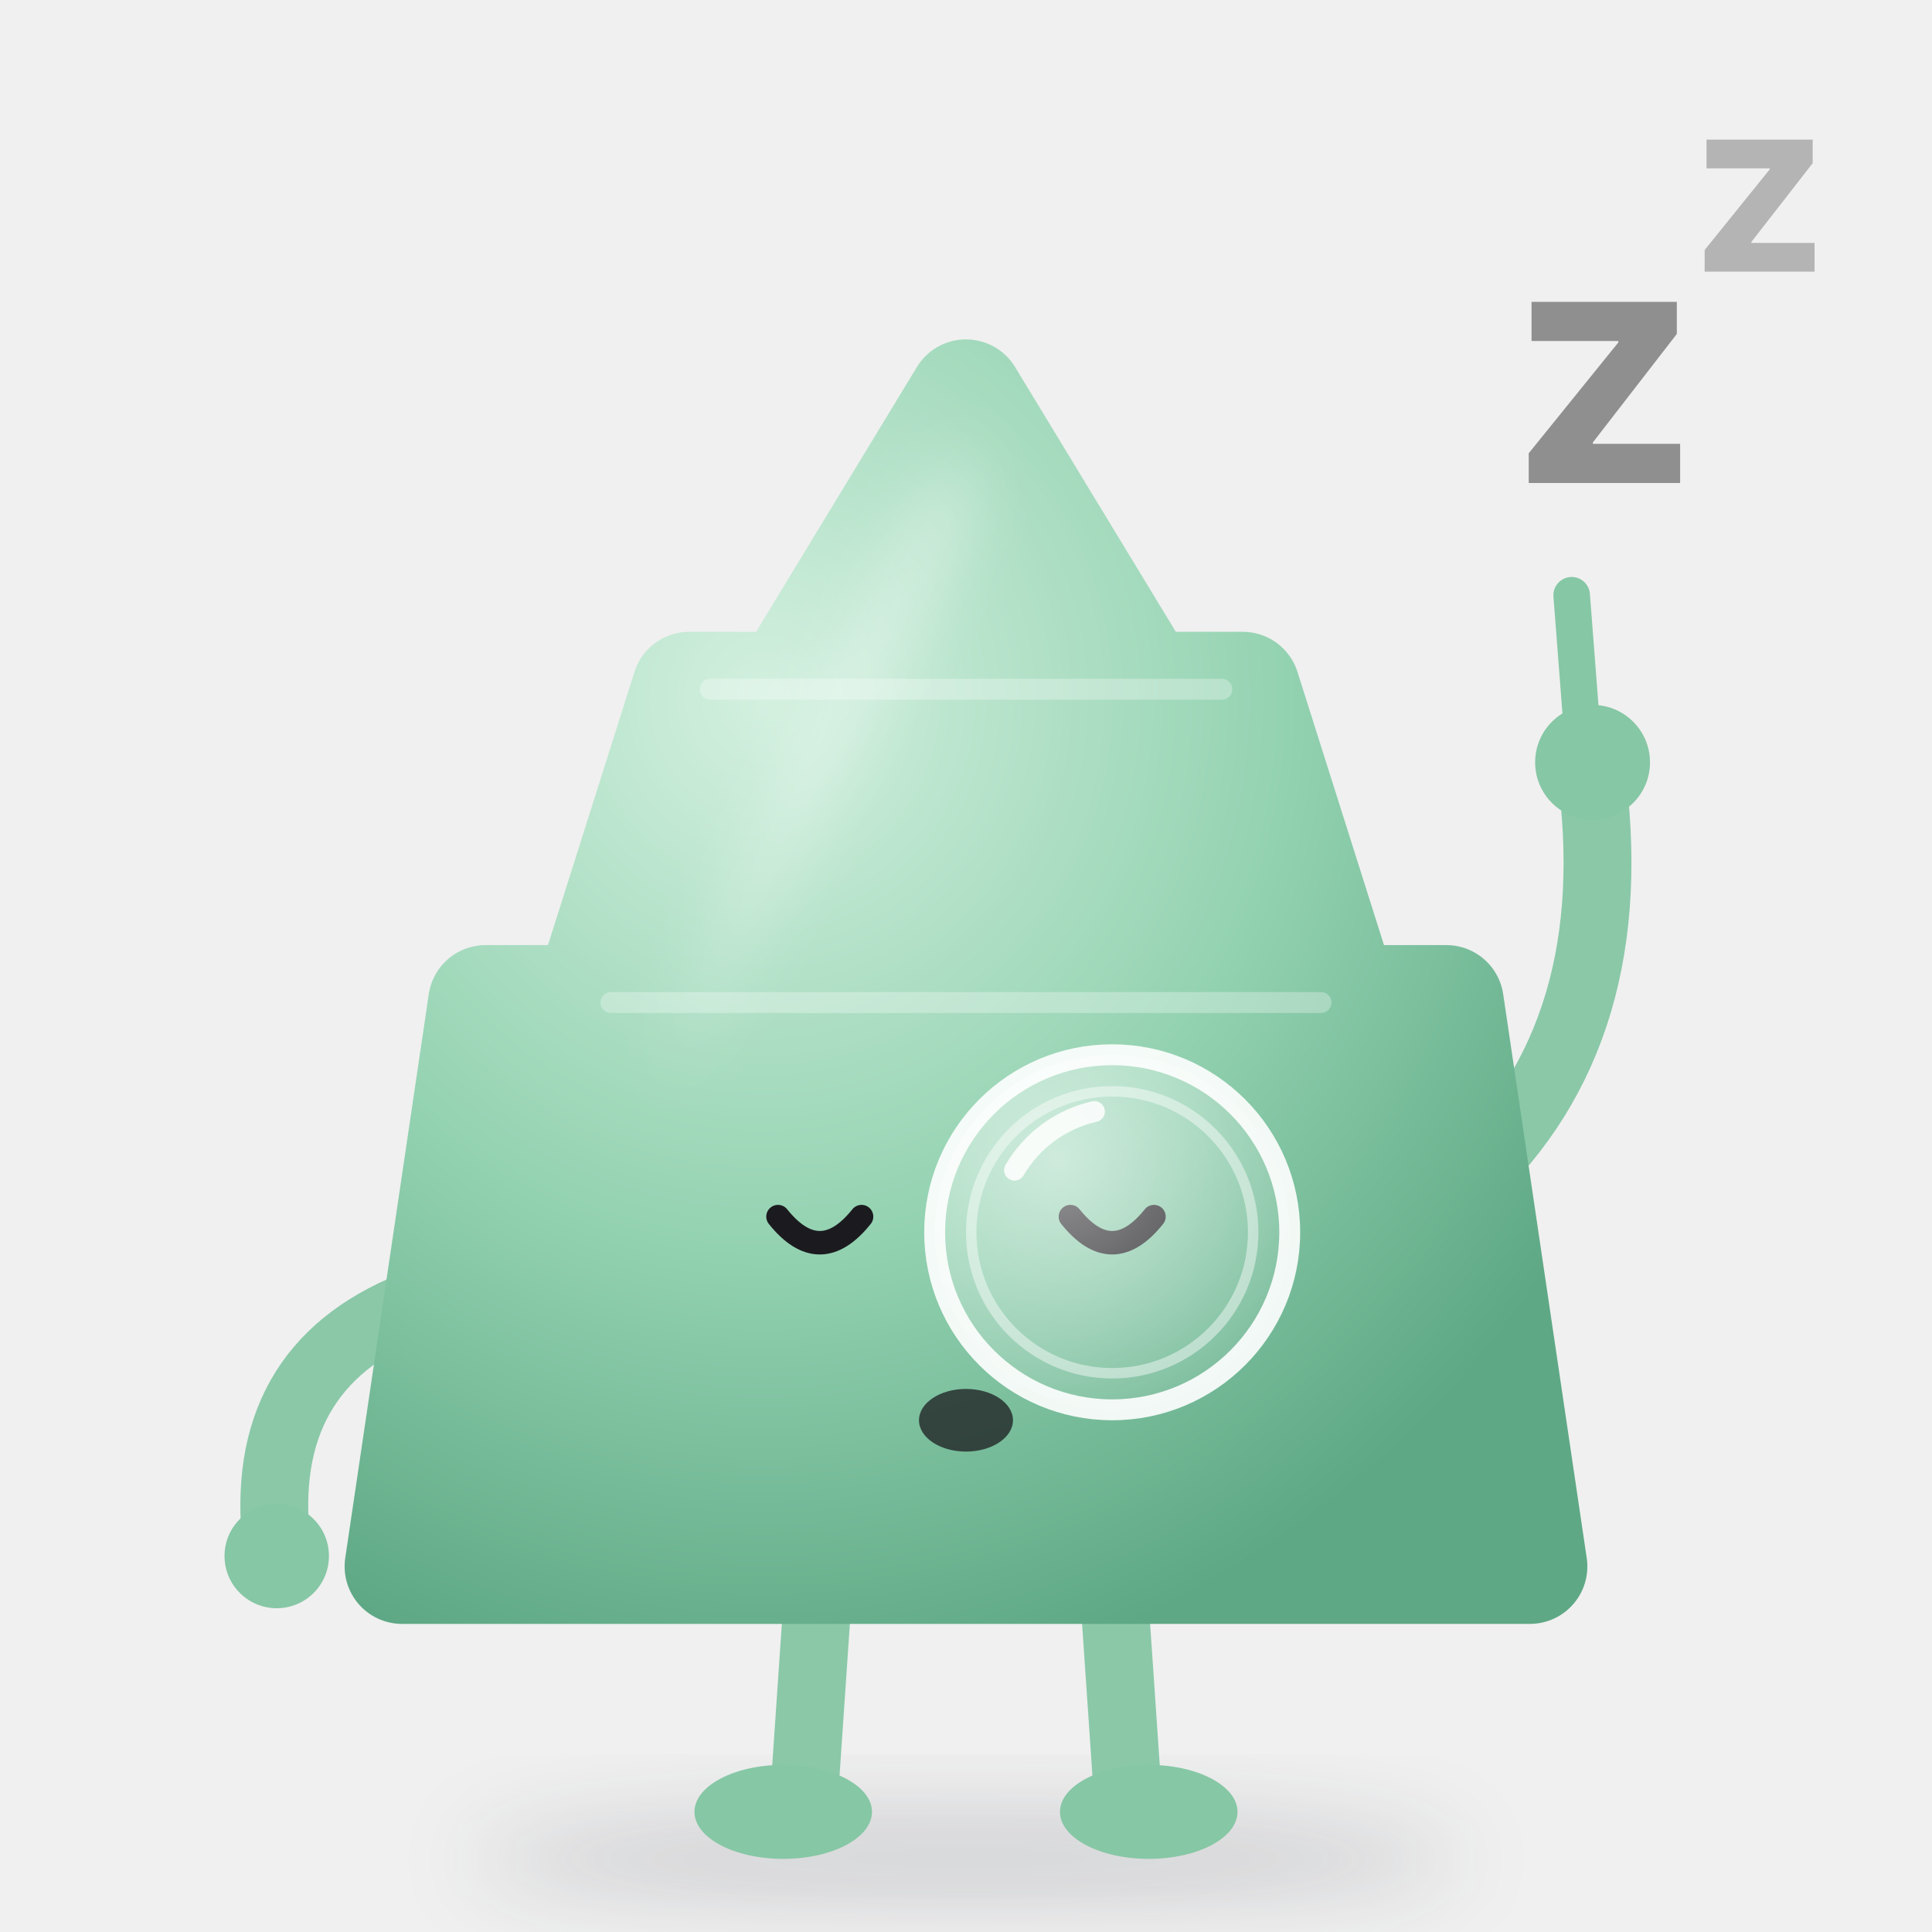
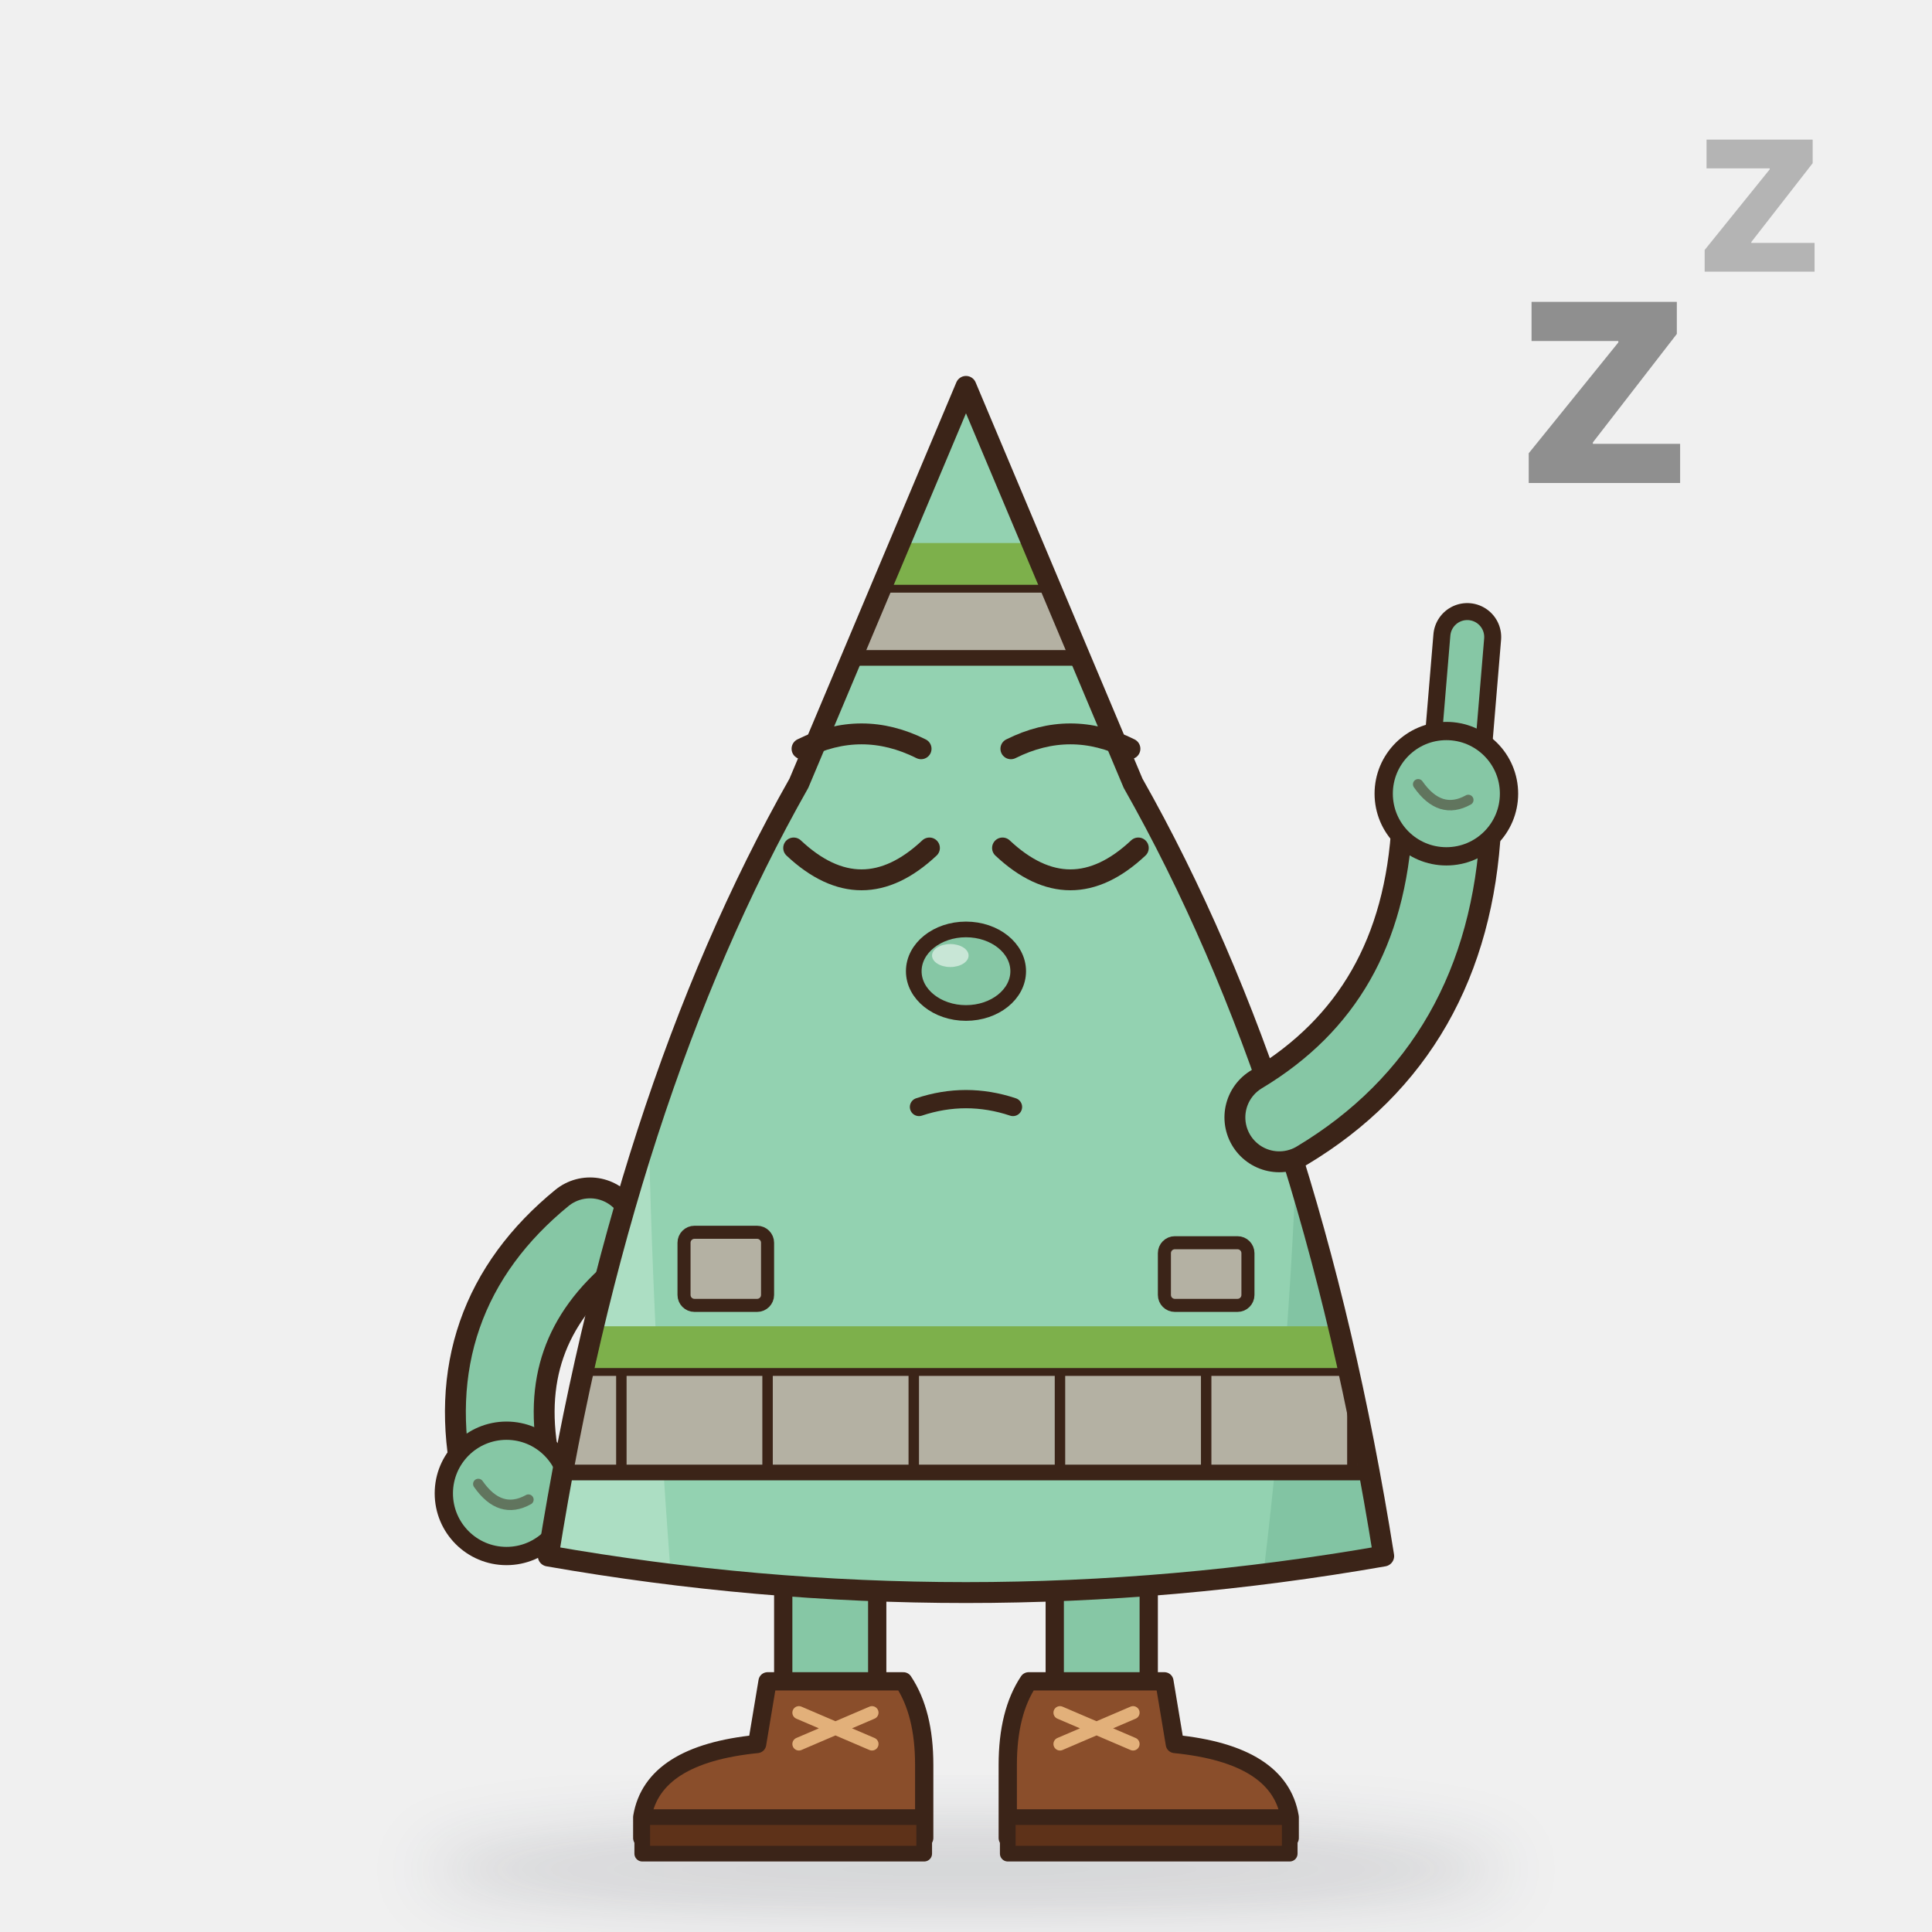
<svg xmlns="http://www.w3.org/2000/svg" viewBox="0 0 64 64" width="160" height="160" role="img" aria-label="Machu, Market researcher, dropped">
  <defs>
-     <radialGradient id="sm-machu-b" cx="32%" cy="26%" r="85%">
-       <stop offset="0" stop-color="#D3F0DF" />
-       <stop offset=".55" stop-color="#93D2B1" />
-       <stop offset="1" stop-color="#5EA885" />
-     </radialGradient>
-     <radialGradient id="sm-machu-l" cx="35%" cy="30%" r="75%">
-       <stop offset="0" stop-color="#fff" stop-opacity=".55" />
-       <stop offset="1" stop-color="#fff" stop-opacity=".08" />
-     </radialGradient>
-     <filter id="sm-machu-f" x="-20%" y="-20%" width="140%" height="140%">
+     <filter id="sm-machu-s" x="-50%" y="-50%" width="200%" height="200%">
      <feGaussianBlur stdDeviation="6" />
-     </filter>
-     <filter id="sm-machu-s" x="-50%" y="-50%" width="200%" height="200%">
-       <feGaussianBlur stdDeviation="8" />
    </filter>
  </defs>
  <g transform="scale(0.17297) translate(35 0)">
-     <ellipse cx="150" cy="356" rx="95" ry="10" fill="#1B2430" opacity=".14" filter="url(#sm-machu-s)" />
-     <path d="M122 300 L119 344" fill="none" stroke="#86C7A5" stroke-width="13" stroke-linecap="round" stroke-linejoin="round" opacity=".96" />
-     <path d="M178 300 L181 344" fill="none" stroke="#86C7A5" stroke-width="13" stroke-linecap="round" stroke-linejoin="round" opacity=".96" />
-     <ellipse cx="115" cy="347" rx="17" ry="9" fill="#86C7A5" />
-     <ellipse cx="185" cy="347" rx="17" ry="9" fill="#86C7A5" />
-     <path d="M44 250 Q14 262 18 296" fill="none" stroke="#86C7A5" stroke-width="13" stroke-linecap="round" stroke-linejoin="round" opacity=".96" />
-     <circle cx="18" cy="298" r="10" fill="#86C7A5" />
-     <path d="M244 228 Q276 200 270 150" fill="none" stroke="#86C7A5" stroke-width="13" stroke-linecap="round" stroke-linejoin="round" opacity=".96" />
-     <g transform="translate(270 146)">
-       <circle r="11" fill="#86C7A5" />
-       <path d="M-2 -6 L-4 -32" stroke="#86C7A5" stroke-width="7" stroke-linecap="round" />
+     <ellipse cx="150" cy="358" rx="104" ry="9" fill="#1B2430" opacity=".14" filter="url(#sm-machu-s)" />
+     <rect x="115" y="298" width="18" height="32" rx="6" fill="#86C7A5" stroke="#3B2418" stroke-width="3.5" />
+     <rect x="167" y="298" width="18" height="32" rx="6" fill="#86C7A5" stroke="#3B2418" stroke-width="3.5" />
+     <path d="M138 322 L112 322 L110 334 Q90 336 88 348 L88 352 L142 352 L142 338 Q142 328 138 322 Z" fill="#8A4E2B" stroke="#3B2418" stroke-width="3.5" stroke-linejoin="round" />
+     <path d="M142 348 L88 348 L88 355 L142 355 Z" fill="#5E3219" stroke="#3B2418" stroke-width="3" stroke-linejoin="round" />
+     <path d="M132 328 L118 334 M118 328 L132 334" fill="none" stroke="#E2B07A" stroke-width="2.5" stroke-linecap="round" stroke-linejoin="round" />
+     <path d="M162 322 L188 322 L190 334 Q210 336 212 348 L212 352 L158 352 L158 338 Q158 328 162 322 Z" fill="#8A4E2B" stroke="#3B2418" stroke-width="3.5" stroke-linejoin="round" />
+     <path d="M158 348 L212 348 L212 355 L158 355 Z" fill="#5E3219" stroke="#3B2418" stroke-width="3" stroke-linejoin="round" />
+     <path d="M168 328 L182 334 M182 328 L168 334" fill="none" stroke="#E2B07A" stroke-width="2.5" stroke-linecap="round" stroke-linejoin="round" />
+     <path d="M78 236 Q56 254 62 282" fill="none" stroke="#3B2418" stroke-width="21" stroke-linecap="round" stroke-linejoin="round" />
+     <path d="M78 236 Q56 254 62 282" fill="none" stroke="#86C7A5" stroke-width="13" stroke-linecap="round" stroke-linejoin="round" />
+     <circle cx="62" cy="286" r="12" fill="#86C7A5" stroke="#3B2418" stroke-width="3.5" />
+     <path d="M56.6 284.2 Q60.8 290.2 66.2 287.2" fill="none" stroke="#3B2418" stroke-width="2" stroke-linecap="round" opacity=".5" />
+     <clipPath id="sm-machu-c">
+       <path d="M70 298 Q84 210 118 150 L150 74 L182 150 Q216 210 230 298 Q150 312 70 298 Z" />
+     </clipPath>
+     <path d="M70 298 Q84 210 118 150 L150 74 L182 150 Q216 210 230 298 Q150 312 70 298 Z" fill="#93D2B1" />
+     <g clip-path="url(#sm-machu-c)">
+       <path d="M200 0 L340 0 L340 370 L196 370 Q230 200 200 0 Z" fill="#5EA885" opacity="0.32" />
+       <path d="M0 0 L104 0 Q76 160 100 370 L0 370 Z" fill="#D3F0DF" opacity="0.4" />
+       <path d="M60 262 L240 262 L240 282 L60 282 Z" fill="#B4B1A3" stroke="#3B2418" stroke-width="3" stroke-linejoin="round" stroke-linecap="round" />
+       <path d="M84 262 L84 282 M112 262 L112 282 M140 262 L140 282 M168 262 L168 282 M196 262 L196 282 M224 262 L224 282" fill="none" stroke="#3B2418" stroke-width="2" stroke-linecap="round" stroke-linejoin="round" />
+       <path d="M70 112 L230 112 L230 126 L70 126 Z" fill="#B4B1A3" stroke="#3B2418" stroke-width="3" stroke-linejoin="round" stroke-linecap="round" />
+       <path d="M70 104 L230 104 L230 112 L70 112 Z" fill="#7DB04B" />
+       <path d="M50 254 L250 254 L250 262 L50 262 Z" fill="#7DB04B" />
    </g>
-     <path d="M150 76 L184 132 L203 132 L222 192 L242 192 L258 300 L42 300 L58 192 L78 192 L97 132 L116 132 Z" fill="url(#sm-machu-b)" stroke="url(#sm-machu-b)" stroke-width="22" stroke-linejoin="round" />
-     <path d="M82 192 L218 192 M101 132 L199 132" fill="none" stroke="#fff" stroke-opacity=".3" stroke-width="4" stroke-linecap="round" stroke-linejoin="round" />
-     <path d="M150 84 Q120 130 92 210 Q118 160 150 100 Z" fill="#fff" opacity=".42" filter="url(#sm-machu-f)" />
+     <path d="M70 298 Q84 210 118 150 L150 74 L182 150 Q216 210 230 298 Q150 312 70 298 Z" fill="none" stroke="#3B2418" stroke-width="4" stroke-linecap="round" stroke-linejoin="round" />
+     <rect x="96" y="236" width="16" height="14" rx="2" fill="#B4B1A3" stroke="#3B2418" stroke-width="2.5" />
+     <rect x="188" y="238" width="16" height="12" rx="2" fill="#B4B1A3" stroke="#3B2418" stroke-width="2.5" />
+     <ellipse cx="150" cy="186" rx="10" ry="8" fill="#86C7A5" stroke="#3B2418" stroke-width="3" />
+     <ellipse cx="147" cy="183" rx="3.5" ry="2.2" fill="#fff" opacity=".55" />
    <g>
-       <path d="M114 233 Q122 243 130 233" fill="none" stroke="#1B1B1F" stroke-width="4.5" stroke-linecap="round" />
-       <path d="M170 233 Q178 243 186 233" fill="none" stroke="#1B1B1F" stroke-width="4.5" stroke-linecap="round" />
+       <path d="M117 162.4 Q130 174.6 143 162.4" fill="none" stroke="#3B2418" stroke-width="4" stroke-linecap="round" />
+       <path d="M157 162.4 Q170 174.6 183 162.4" fill="none" stroke="#3B2418" stroke-width="4" stroke-linecap="round" />
    </g>
-     <circle cx="178" cy="236" r="34" fill="url(#sm-machu-l)" stroke="#fff" stroke-opacity=".9" stroke-width="4" />
-     <circle cx="178" cy="236" r="27" fill="none" stroke="#fff" stroke-opacity=".45" stroke-width="2" />
-     <path d="M159.3 224.1 A23.8 23.8 0 0 1 174.6 212.88" fill="none" stroke="#fff" stroke-width="4" stroke-linecap="round" opacity=".85" />
-     <ellipse cx="150" cy="272" rx="9" ry="6" fill="#1B1B1F" opacity=".75" />
+     <path d="M118.6 143.4 Q130 137.7 141.4 143.4 M181.4 143.4 Q170 137.7 158.6 143.4" fill="none" stroke="#3B2418" stroke-width="4" stroke-linecap="round" />
+     <path d="M141 212 Q150 209 159 212" fill="none" stroke="#3B2418" stroke-width="3.5" stroke-linecap="round" />
+     <path d="M210 214 Q240 196 242 158" fill="none" stroke="#3B2418" stroke-width="21" stroke-linecap="round" stroke-linejoin="round" />
+     <path d="M210 214 Q240 196 242 158" fill="none" stroke="#86C7A5" stroke-width="13" stroke-linecap="round" stroke-linejoin="round" />
+     <path d="M244 146 L246 122" fill="none" stroke="#3B2418" stroke-width="13" stroke-linecap="round" />
+     <path d="M244 146 L246 122" fill="none" stroke="#86C7A5" stroke-width="6.5" stroke-linecap="round" />
+     <circle cx="242" cy="152" r="12" fill="#86C7A5" stroke="#3B2418" stroke-width="3.5" />
+     <path d="M236.6 150.2 Q240.8 156.2 246.2 153.2" fill="none" stroke="#3B2418" stroke-width="2" stroke-linecap="round" opacity=".5" />
  </g>
  <text x="50" y="16" font-family="Inter,system-ui,sans-serif" font-size="11" font-weight="700" fill="#8f8f8f">z</text>
  <text x="56" y="9" font-family="Inter,system-ui,sans-serif" font-size="8" font-weight="700" fill="#b4b4b4">z</text>
</svg>
